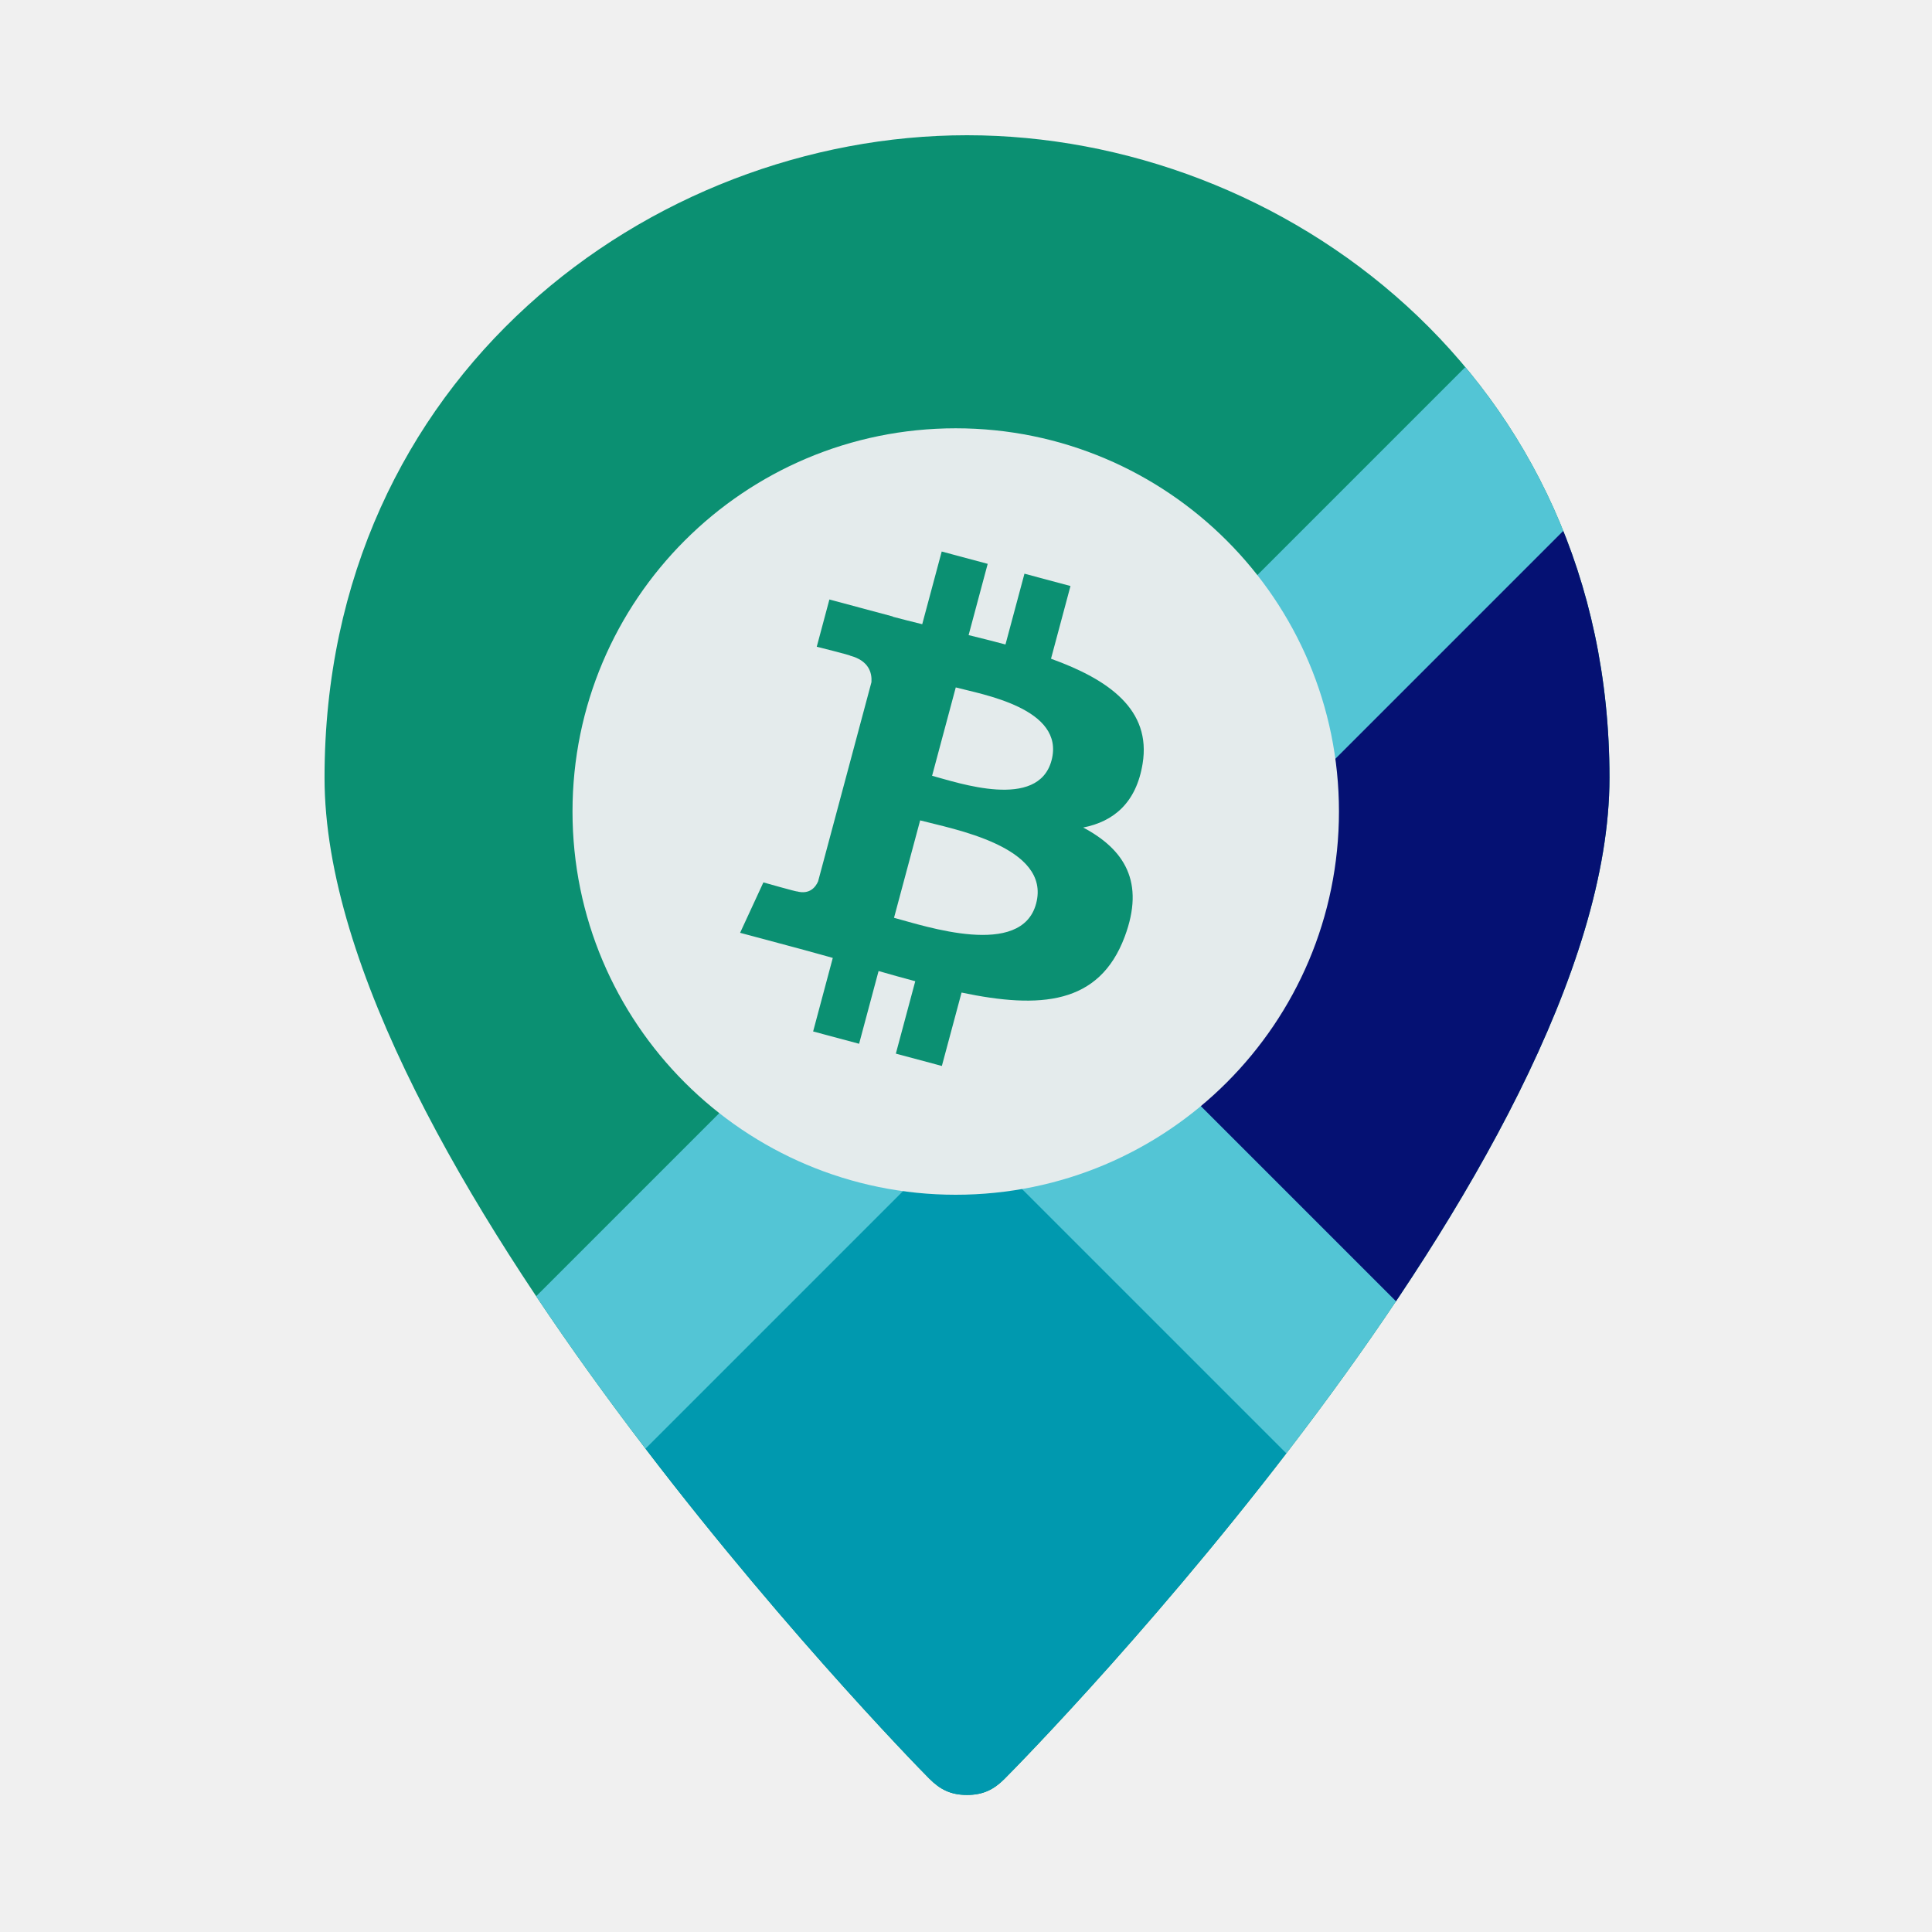
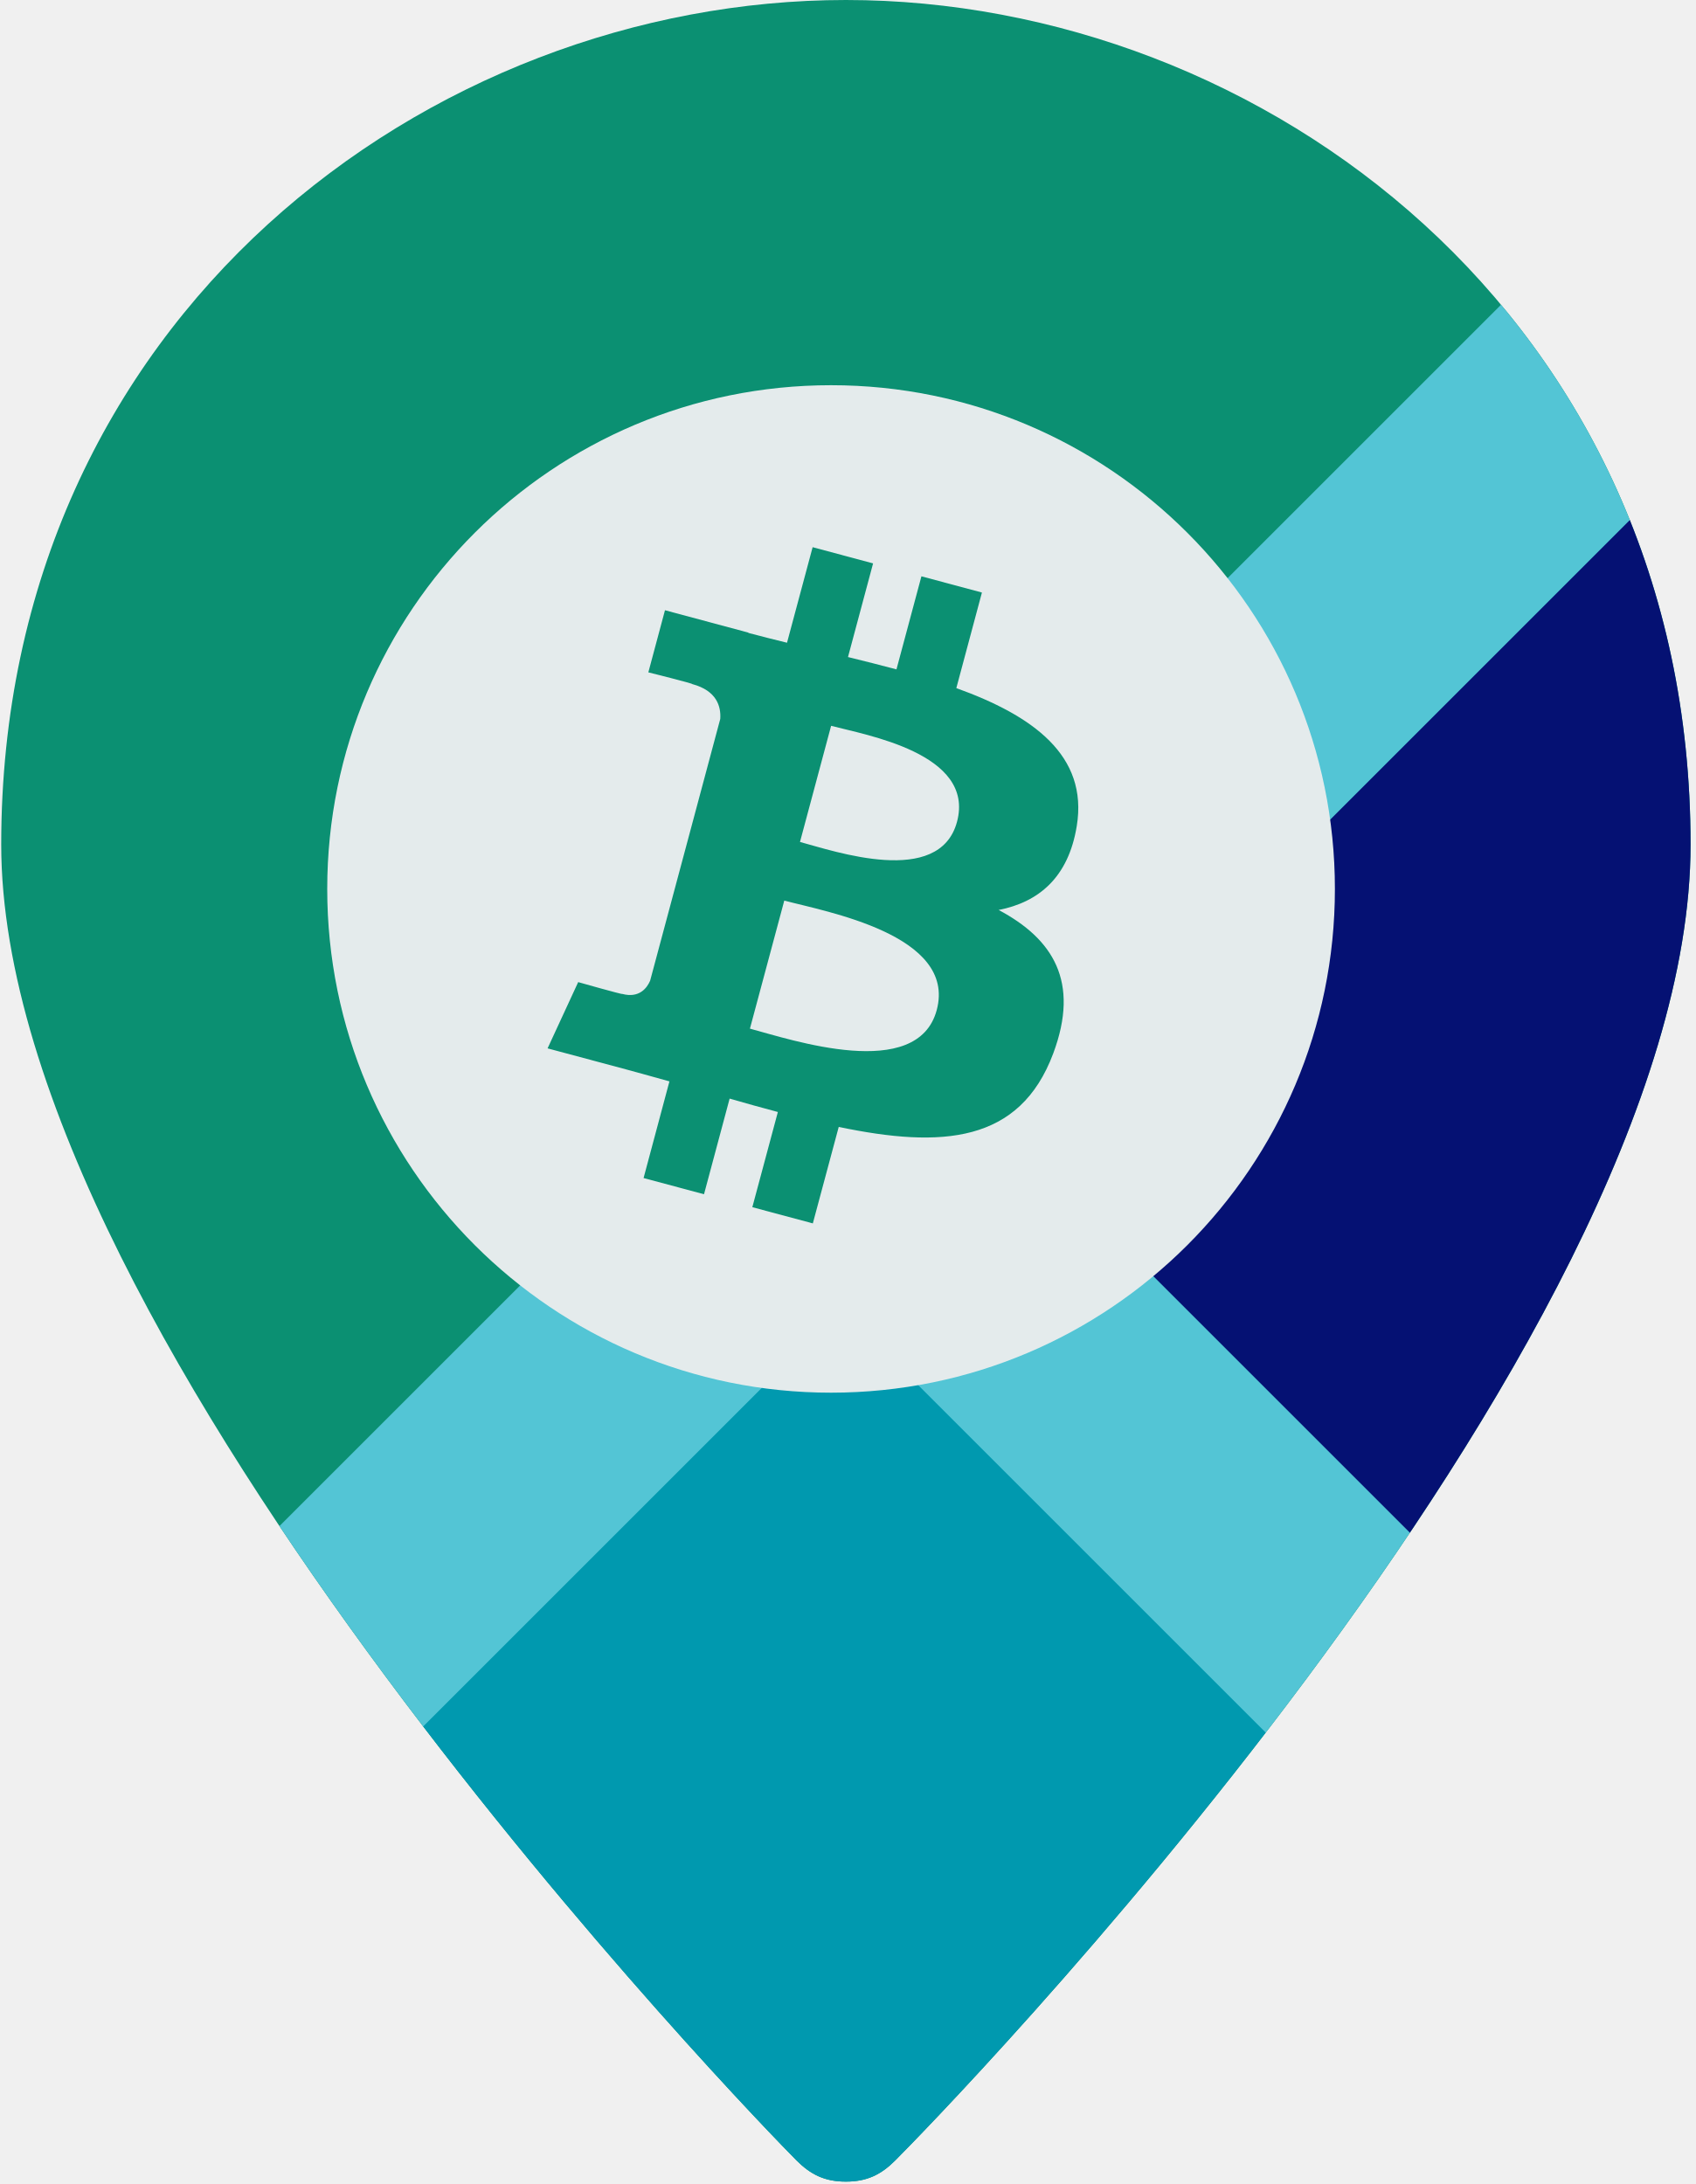
- <svg xmlns="http://www.w3.org/2000/svg" width="400" height="400" viewBox="0 0 400 400" fill="none">
-   <path d="M67.192 161.016C67.192 77.881 134.809 28 200.209 28C265.608 28 333.225 77.881 333.225 161.016C333.225 240.826 213.51 362.757 207.968 368.3C205.751 370.517 203.534 371.625 200.209 371.625C196.883 371.625 194.666 370.517 192.449 368.3C186.907 362.757 67.192 239.717 67.192 161.016Z" fill="#0B9072" />
-   <mask id="mask0_116_861" style="mask-type:alpha" maskUnits="userSpaceOnUse" x="67" y="28" width="267" height="344">
-     <path d="M67.192 161.016C67.192 77.881 134.809 28 200.209 28C265.608 28 333.225 77.881 333.225 161.016C333.225 240.826 213.51 362.757 207.968 368.3C205.751 370.517 203.534 371.625 200.209 371.625C196.883 371.625 194.666 370.517 192.449 368.3C186.907 362.757 67.192 239.717 67.192 161.016Z" fill="#0B9072" />
+ <svg xmlns="http://www.w3.org/2000/svg" width="267" height="344" viewBox="0 0 267 344" fill="none">
+   <path d="M0.192 133.016C0.192 49.881 67.809 0 133.209 0C198.608 0 266.225 49.881 266.225 133.016C266.225 212.826 146.51 334.757 140.968 340.3C138.751 342.517 136.534 343.625 133.209 343.625C129.883 343.625 127.666 342.517 125.449 340.3C119.907 334.757 0.192 211.717 0.192 133.016Z" fill="#0B9072" />
+   <mask id="mask0_116_862" style="mask-type:alpha" maskUnits="userSpaceOnUse" x="0" y="0" width="267" height="344">
+     <path d="M0.192 133.016C0.192 49.881 67.809 0 133.209 0C198.608 0 266.225 49.881 266.225 133.016C266.225 212.826 146.51 334.757 140.968 340.3C138.751 342.517 136.534 343.625 133.209 343.625C129.883 343.625 127.666 342.517 125.449 340.3C119.907 334.757 0.192 211.717 0.192 133.016Z" fill="#0B9072" />
  </mask>
-   <g mask="url(#mask0_116_861)">
-     <rect x="199.369" y="199.819" width="131.567" height="133.678" transform="rotate(45 199.369 199.819)" fill="#0099AF" />
-     <path d="M202.541 207.688L300.553 298.699C378.962 201.621 355.004 107.343 333.224 72.339L202.541 207.688Z" fill="#051173" />
-     <rect x="103.691" y="275.691" width="291.246" height="38.318" transform="rotate(-45 103.691 275.691)" fill="#53C5D5" />
-     <rect x="220.3" y="200.688" width="120.044" height="38.318" transform="rotate(45 220.3 200.688)" fill="#53C5D5" />
+   <g mask="url(#mask0_116_862)">
+     <rect x="132.369" y="171.819" width="131.567" height="133.678" transform="rotate(45 132.369 171.819)" fill="#0099AF" />
+     <path d="M135.541 179.688L233.553 270.699C311.962 173.621 288.004 79.343 266.224 44.339L135.541 179.688Z" fill="#051173" />
+     <rect x="36.691" y="247.691" width="291.246" height="38.318" transform="rotate(-45 36.6914 247.691)" fill="#53C5D5" />
+     <rect x="153.3" y="172.688" width="120.044" height="38.318" transform="rotate(45 153.3 172.688)" fill="#53C5D5" />
  </g>
-   <circle cx="197.874" cy="168.017" r="79.343" fill="#E4EBEC" />
-   <g clip-path="url(#clip0_116_861)">
-     <path d="M224.264 171.33C230.513 170.104 235.246 166.264 236.566 158.106C238.387 146.963 229.62 140.714 217.6 136.383L221.631 121.33L212.103 118.776L208.173 133.432C205.666 132.761 203.098 132.123 200.54 131.491L204.491 116.739L194.971 114.187L190.937 129.236C188.863 128.723 186.827 128.219 184.849 127.689L184.86 127.644L171.719 124.118L169.099 133.902C169.099 133.902 176.17 135.66 176.021 135.753C179.878 136.789 180.561 139.282 180.424 141.239L175.833 158.387L169.379 182.475C168.896 183.596 167.681 185.27 164.983 184.55C165.078 184.687 158.052 182.692 158.052 182.692L153.23 193.127L165.628 196.449C167.937 197.07 170.198 197.713 172.42 198.327L168.349 213.552L177.866 216.104L181.9 201.04C184.504 201.793 187.026 202.493 189.495 203.151L185.475 218.143L195.003 220.696L199.081 205.5C215.334 208.907 227.586 208.031 232.856 193.938C237.101 182.592 232.795 175.866 224.264 171.33ZM197.882 142.322C203.256 143.762 220.598 146.645 217.707 157.443C214.931 167.793 198.36 162.057 192.98 160.616L197.882 142.322ZM185.097 190.02L190.506 169.851C196.963 171.579 217.692 175.22 214.515 187.088C211.468 198.47 191.559 191.746 185.097 190.02Z" fill="#0B9072" />
+   <circle cx="130.874" cy="140.017" r="79.343" fill="#E4EBEC" />
+   <g clip-path="url(#clip0_116_862)">
+     <path d="M157.264 143.33C163.513 142.104 168.246 138.264 169.566 130.106C171.387 118.963 162.62 112.714 150.6 108.383L154.631 93.329L145.103 90.776L141.173 105.432C138.666 104.761 136.098 104.123 133.54 103.491L137.491 88.739L127.971 86.187L123.937 101.236C121.863 100.723 119.827 100.219 117.849 99.689L117.86 99.644L104.719 96.118L102.099 105.902C102.099 105.902 109.17 107.66 109.021 107.753C112.878 108.789 113.561 111.282 113.424 113.239L108.833 130.387L102.379 154.475C101.896 155.596 100.681 157.27 97.983 156.55C98.078 156.687 91.052 154.692 91.052 154.692L86.23 165.127L98.628 168.449C100.937 169.07 103.198 169.713 105.42 170.327L101.349 185.552L110.866 188.104L114.9 173.04C117.504 173.793 120.026 174.493 122.495 175.151L118.475 190.143L128.003 192.696L132.081 177.5C148.334 180.907 160.586 180.031 165.856 165.938C170.101 154.592 165.795 147.866 157.264 143.33ZM130.882 114.322C136.256 115.762 153.598 118.645 150.707 129.443C147.931 139.793 131.36 134.057 125.98 132.616L130.882 114.322ZM118.097 162.02L123.506 141.851C129.963 143.579 150.692 147.22 147.515 159.088C144.468 170.47 124.559 163.746 118.097 162.02Z" fill="#0B9072" />
  </g>
  <defs>
-     <clipPath id="clip0_116_861">
-       <rect width="83.976" height="106.37" fill="white" transform="translate(172.696 106.417) rotate(15)" />
+     <clipPath id="clip0_116_862">
+       <rect width="83.976" height="106.37" fill="white" transform="translate(105.696 78.4165) rotate(15)" />
    </clipPath>
  </defs>
</svg>
